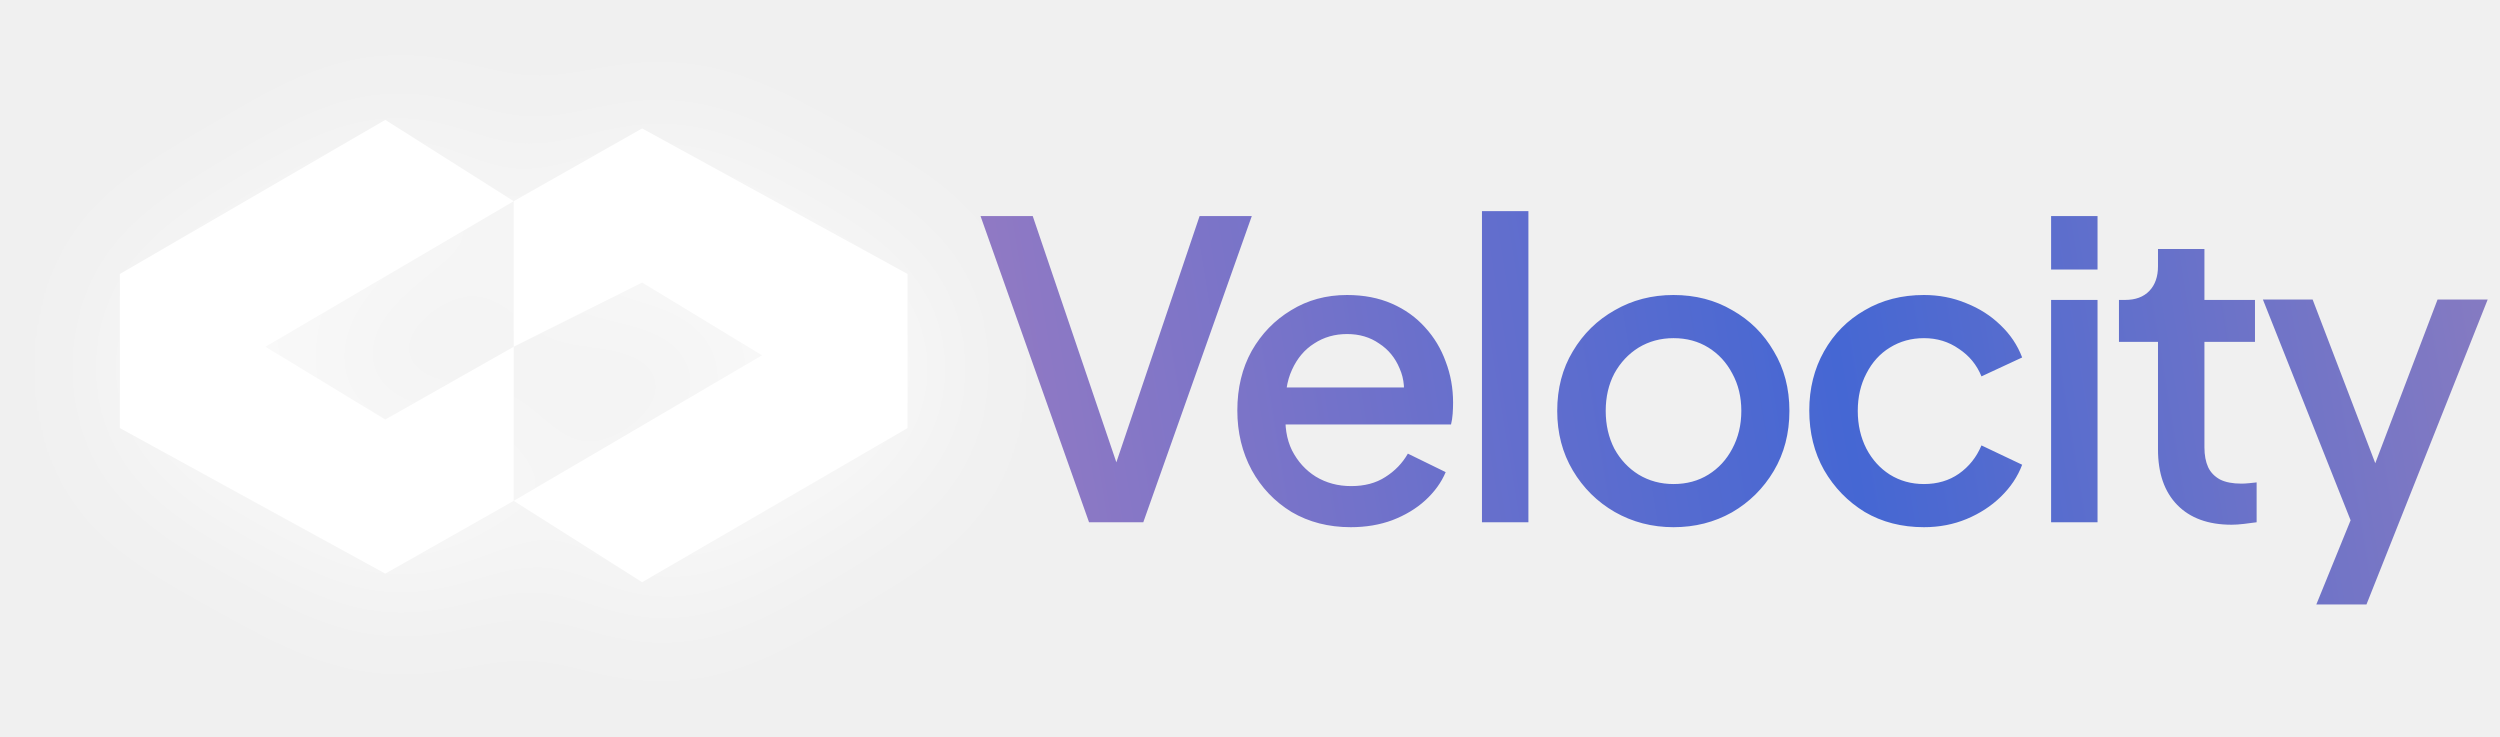
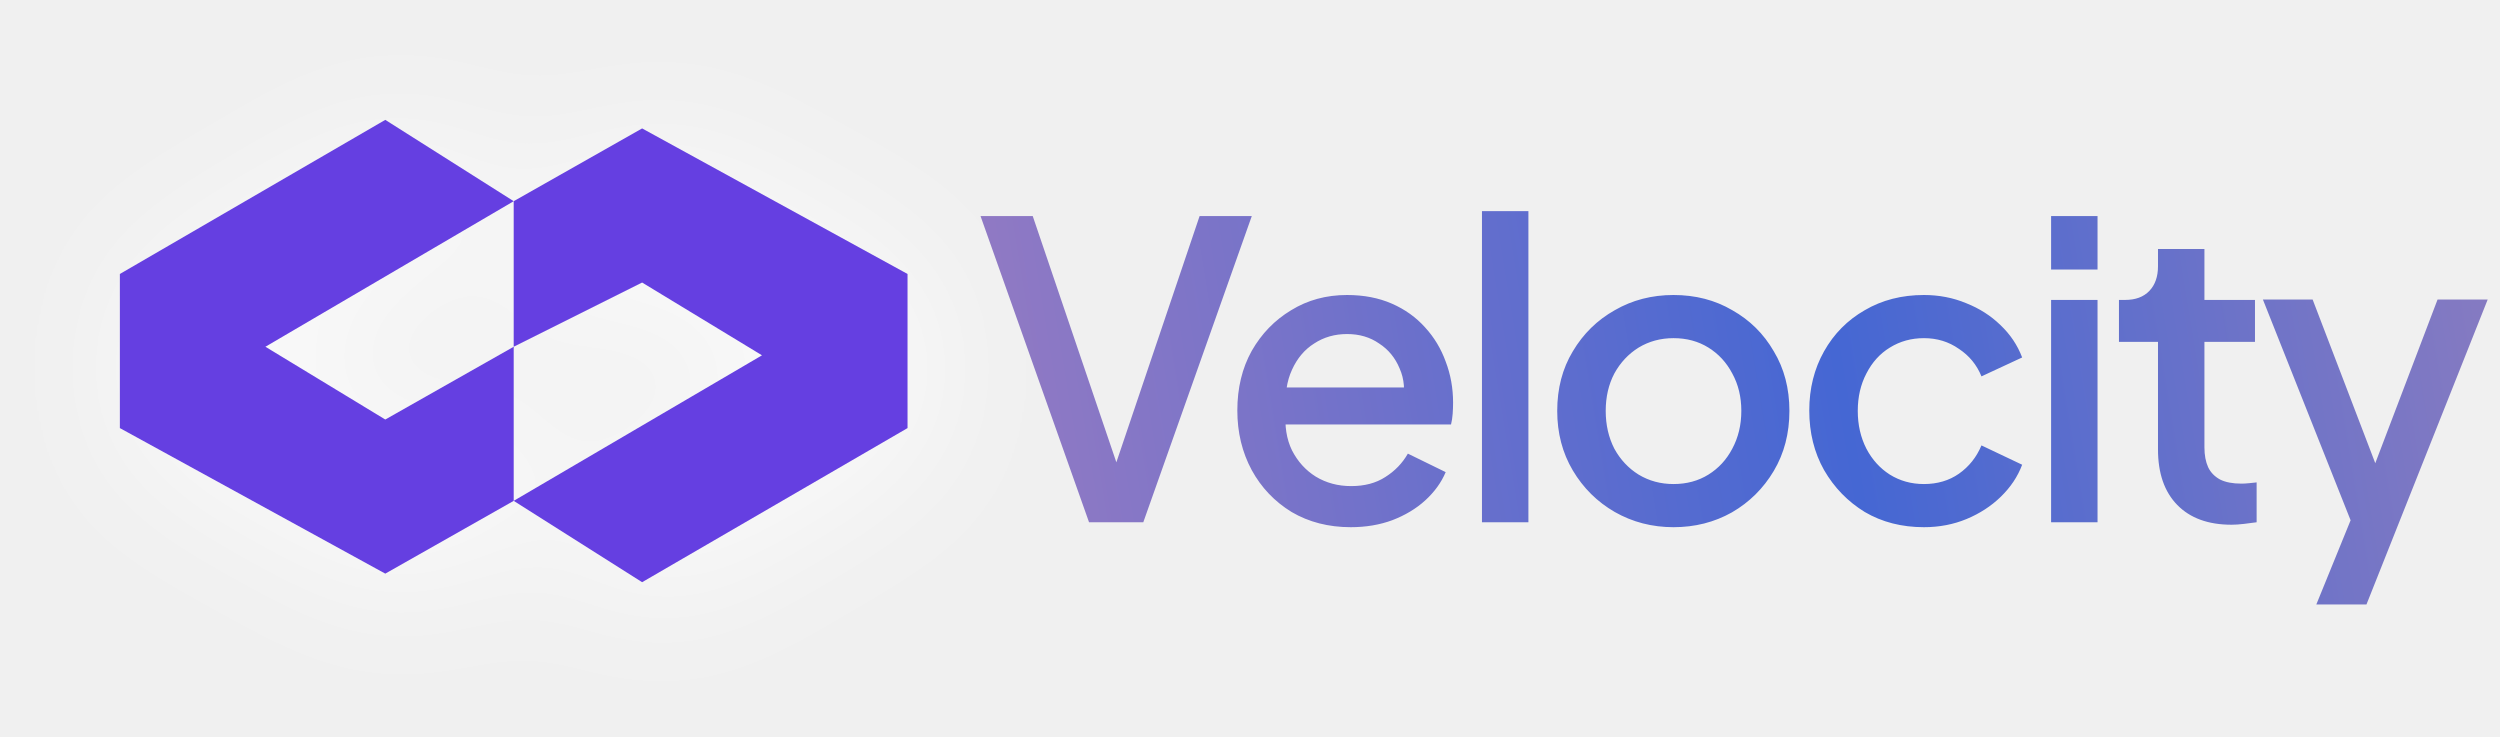
<svg xmlns="http://www.w3.org/2000/svg" width="292" height="86" viewBox="0 0 292 86" fill="none">
  <g filter="url(#filter0_d_26_83)">
-     <path d="M14 32L45 14L60 23.5L31 40.5L45 49L60 40.5V58.5L45 67L14 50V32Z" fill="white" />
-     <path d="M106 50L75 68L60 58.5L89 41.5L75 33L60 40.5V23.5L75 15L106 32V50Z" fill="white" />
+     <path d="M14 32L45 14L60 23.5L31 40.5L45 49L60 40.5V58.5L45 67L14 50V32Z" fill="#653fe1" />
+     <path d="M106 50L75 68L60 58.5L89 41.5L75 33L60 40.5V23.5L75 15L106 32V50Z" fill="#653fe1" />
  </g>
  <path d="M127.2 61L114.528 25.24H120.624L130.992 55.768H129.792L140.112 25.24H146.208L133.536 61H127.2ZM157.768 61.576C155.176 61.576 152.872 60.984 150.856 59.8C148.872 58.584 147.32 56.952 146.2 54.904C145.08 52.824 144.52 50.504 144.52 47.944C144.52 45.32 145.08 43 146.2 40.984C147.352 38.968 148.888 37.384 150.808 36.232C152.728 35.048 154.904 34.456 157.336 34.456C159.288 34.456 161.032 34.792 162.568 35.464C164.104 36.136 165.4 37.064 166.456 38.248C167.512 39.4 168.312 40.728 168.856 42.232C169.432 43.736 169.72 45.336 169.72 47.032C169.72 47.448 169.704 47.88 169.672 48.328C169.64 48.776 169.576 49.192 169.48 49.576H148.792V45.256H166.408L163.816 47.224C164.136 45.656 164.024 44.264 163.48 43.048C162.968 41.8 162.168 40.824 161.08 40.12C160.024 39.384 158.776 39.016 157.336 39.016C155.896 39.016 154.616 39.384 153.496 40.12C152.376 40.824 151.512 41.848 150.904 43.192C150.296 44.504 150.056 46.104 150.184 47.992C150.024 49.752 150.264 51.288 150.904 52.6C151.576 53.912 152.504 54.936 153.688 55.672C154.904 56.408 156.28 56.776 157.816 56.776C159.384 56.776 160.712 56.424 161.8 55.72C162.92 55.016 163.8 54.104 164.44 52.984L168.856 55.144C168.344 56.36 167.544 57.464 166.456 58.456C165.4 59.416 164.12 60.184 162.616 60.76C161.144 61.304 159.528 61.576 157.768 61.576ZM173.094 61V24.664H178.518V61H173.094ZM195.467 61.576C192.971 61.576 190.683 60.984 188.603 59.8C186.555 58.616 184.923 57 183.707 54.952C182.491 52.904 181.883 50.584 181.883 47.992C181.883 45.368 182.491 43.048 183.707 41.032C184.923 38.984 186.555 37.384 188.603 36.232C190.651 35.048 192.939 34.456 195.467 34.456C198.027 34.456 200.315 35.048 202.331 36.232C204.379 37.384 205.995 38.984 207.179 41.032C208.395 43.048 209.003 45.368 209.003 47.992C209.003 50.616 208.395 52.952 207.179 55C205.963 57.048 204.331 58.664 202.283 59.848C200.235 61 197.963 61.576 195.467 61.576ZM195.467 56.536C197.003 56.536 198.363 56.168 199.547 55.432C200.731 54.696 201.659 53.688 202.331 52.408C203.035 51.096 203.387 49.624 203.387 47.992C203.387 46.36 203.035 44.904 202.331 43.624C201.659 42.344 200.731 41.336 199.547 40.6C198.363 39.864 197.003 39.496 195.467 39.496C193.963 39.496 192.603 39.864 191.387 40.6C190.203 41.336 189.259 42.344 188.555 43.624C187.883 44.904 187.547 46.36 187.547 47.992C187.547 49.624 187.883 51.096 188.555 52.408C189.259 53.688 190.203 54.696 191.387 55.432C192.603 56.168 193.963 56.536 195.467 56.536ZM224.715 61.576C222.123 61.576 219.819 60.984 217.803 59.8C215.819 58.584 214.235 56.952 213.051 54.904C211.899 52.856 211.323 50.536 211.323 47.944C211.323 45.384 211.899 43.08 213.051 41.032C214.203 38.984 215.787 37.384 217.803 36.232C219.819 35.048 222.123 34.456 224.715 34.456C226.475 34.456 228.123 34.776 229.659 35.416C231.195 36.024 232.523 36.872 233.643 37.96C234.795 39.048 235.643 40.312 236.187 41.752L231.435 43.96C230.891 42.616 230.011 41.544 228.795 40.744C227.611 39.912 226.251 39.496 224.715 39.496C223.243 39.496 221.915 39.864 220.731 40.6C219.579 41.304 218.667 42.312 217.995 43.624C217.323 44.904 216.987 46.36 216.987 47.992C216.987 49.624 217.323 51.096 217.995 52.408C218.667 53.688 219.579 54.696 220.731 55.432C221.915 56.168 223.243 56.536 224.715 56.536C226.283 56.536 227.643 56.136 228.795 55.336C229.979 54.504 230.859 53.4 231.435 52.024L236.187 54.28C235.675 55.656 234.843 56.904 233.691 58.024C232.571 59.112 231.243 59.976 229.707 60.616C228.171 61.256 226.507 61.576 224.715 61.576ZM239.568 61V35.032H244.992V61H239.568ZM239.568 31.48V25.24H244.992V31.48H239.568ZM260.646 61.288C257.926 61.288 255.814 60.52 254.31 58.984C252.806 57.448 252.054 55.288 252.054 52.504V39.928H247.494V35.032H248.214C249.43 35.032 250.374 34.68 251.046 33.976C251.718 33.272 252.054 32.312 252.054 31.096V29.08H257.478V35.032H263.382V39.928H257.478V52.264C257.478 53.16 257.622 53.928 257.91 54.568C258.198 55.176 258.662 55.656 259.302 56.008C259.942 56.328 260.774 56.488 261.798 56.488C262.054 56.488 262.342 56.472 262.662 56.44C262.982 56.408 263.286 56.376 263.574 56.344V61C263.126 61.064 262.63 61.128 262.086 61.192C261.542 61.256 261.062 61.288 260.646 61.288ZM270.547 70.6L275.395 58.696L275.539 63.256L264.307 34.984H270.115L278.419 56.68H276.451L284.707 34.984H290.563L276.403 70.6H270.547Z" fill="url(#paint0_linear_26_83)" />
  <defs>
    <filter id="filter0_d_26_83" x="0.1" y="0.1" width="123.8" height="85.8" filterUnits="userSpaceOnUse" color-interpolation-filters="sRGB">
      <feFlood flood-opacity="0" result="BackgroundImageFix" />
      <feColorMatrix in="SourceAlpha" type="matrix" values="0 0 0 0 0 0 0 0 0 0 0 0 0 0 0 0 0 0 127 0" result="hardAlpha" />
      <feOffset dx="2" dy="2" />
      <feGaussianBlur stdDeviation="7.95" />
      <feColorMatrix type="matrix" values="0 0 0 0 1 0 0 0 0 1 0 0 0 0 1 0 0 0 0.7 0" />
      <feBlend mode="normal" in2="BackgroundImageFix" result="effect1_dropShadow_26_83" />
      <feBlend mode="normal" in="SourceGraphic" in2="effect1_dropShadow_26_83" result="shape" />
    </filter>
    <linearGradient id="paint0_linear_26_83" x1="114" y1="61" x2="308.5" y2="29" gradientUnits="userSpaceOnUse">
      <stop offset="0.037" stop-color="#8F79C4" />
      <stop offset="0.519" stop-color="#4567D3" />
      <stop offset="1" stop-color="#957FBD" />
    </linearGradient>
  </defs>
</svg>
